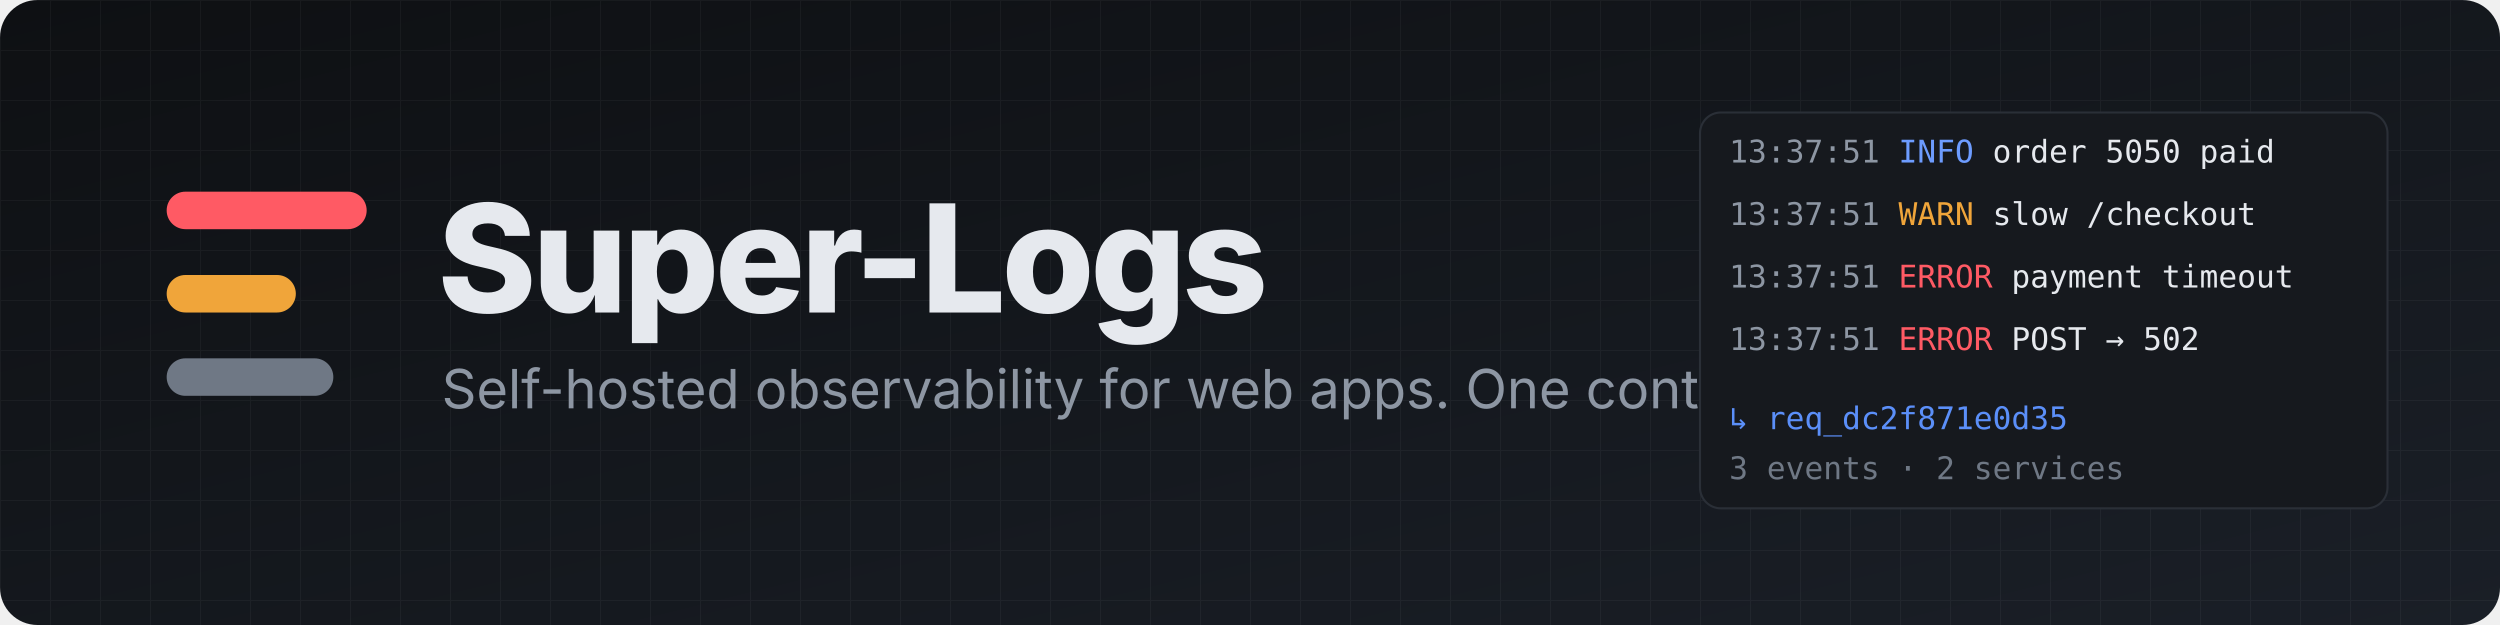
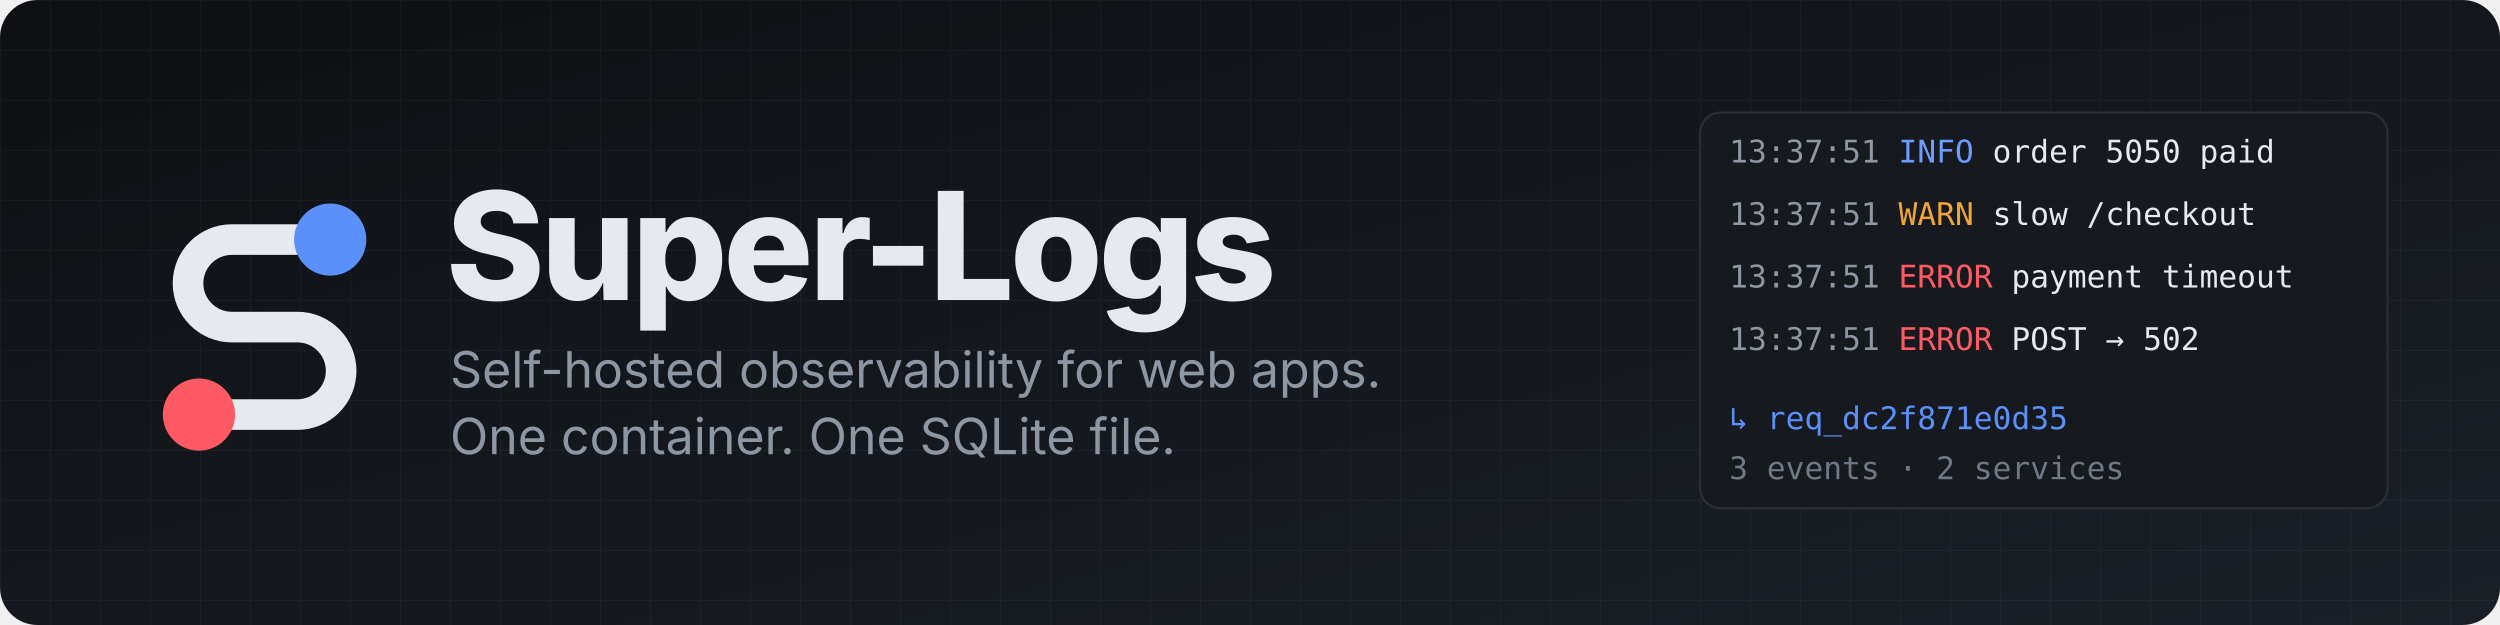
<svg xmlns="http://www.w3.org/2000/svg" viewBox="0 0 1200 300" role="img" aria-label="Super-Logs — self-hosted observability for web apps">
  <defs>
    <linearGradient id="bg" x1="0" y1="0" x2="1" y2="1">
      <stop offset="0" stop-color="#0e1013" />
      <stop offset="1" stop-color="#1a1f27" />
    </linearGradient>
    <pattern id="grid" width="24" height="24" patternUnits="userSpaceOnUse">
      <path d="M24 0H0V24" fill="none" stroke="#ffffff" stroke-opacity="0.04" />
    </pattern>
  </defs>
  <rect width="1200" height="300" rx="18" fill="url(#bg)" />
  <rect width="1200" height="300" rx="18" fill="url(#grid)" />
-   <g transform="translate(80 92)">
-     <rect width="96" height="18" rx="9" fill="#ff5a64" />
-     <rect y="40" width="62" height="18" rx="9" fill="#f0a53a" />
-     <rect y="80" width="80" height="18" rx="9" fill="#6f7885" />
+   <g transform="translate(64 94) scale(5.25) translate(-4 -4)">
+     <path d="M22 8H13a4 4 0 0 0 0 8h6a4 4 0 0 1 0 8H10" fill="none" stroke="#e6e9ee" stroke-width="2.8" stroke-linecap="round" stroke-linejoin="round" />
+     <circle cx="22" cy="8" r="3.3" fill="#5b8ff9" />
+     <circle cx="10" cy="24" r="3.3" fill="#ff5a64" />
  </g>
-   <text x="210" y="150" font-family="Inter, Segoe UI, Helvetica, Arial, sans-serif" font-size="72" font-weight="800" fill="#e6e9ee" letter-spacing="-2">Super-Logs</text>
-   <text x="212" y="196" font-family="Inter, Segoe UI, Helvetica, Arial, sans-serif" font-size="26" fill="#8d96a3">Self-hosted observability for web apps. One container. One SQLite file.</text>
+   <text x="214" y="144" font-family="Inter, Segoe UI, Helvetica, Arial, sans-serif" font-size="72" font-weight="800" fill="#e6e9ee" letter-spacing="-2">Super-Logs</text>
+   <text font-family="Inter, Segoe UI, Helvetica, Arial, sans-serif" font-size="24" fill="#8d96a3">
+     <tspan x="216" y="186">Self-hosted observability for web apps.</tspan>
+     <tspan x="216" y="218">One container. One SQLite file.</tspan>
+   </text>
  <g font-family="JetBrains Mono, Menlo, Consolas, monospace" font-size="15" transform="translate(830 60)">
    <rect x="-14" y="-6" width="330" height="190" rx="10" fill="#16191e" stroke="#2a2f37" />
    <text y="18" fill="#8d96a3">13:37:51 <tspan fill="#6d9cff">INFO </tspan>
      <tspan fill="#e6e9ee">order 5050 paid</tspan>
    </text>
    <text y="48" fill="#8d96a3">13:37:51 <tspan fill="#f0a53a">WARN </tspan>
      <tspan fill="#e6e9ee">slow /checkout</tspan>
    </text>
    <text y="78" fill="#8d96a3">13:37:51 <tspan fill="#ff5a64">ERROR</tspan>
      <tspan fill="#e6e9ee">payment timeout</tspan>
    </text>
    <text y="108" fill="#8d96a3">13:37:51 <tspan fill="#ff5a64">ERROR</tspan>
      <tspan fill="#e6e9ee">POST → 502</tspan>
    </text>
    <text y="146" fill="#5b8ff9">↳ req_dc2f871e0d35</text>
    <text y="170" fill="#6f7885">  3 events · 2 services</text>
  </g>
</svg>
